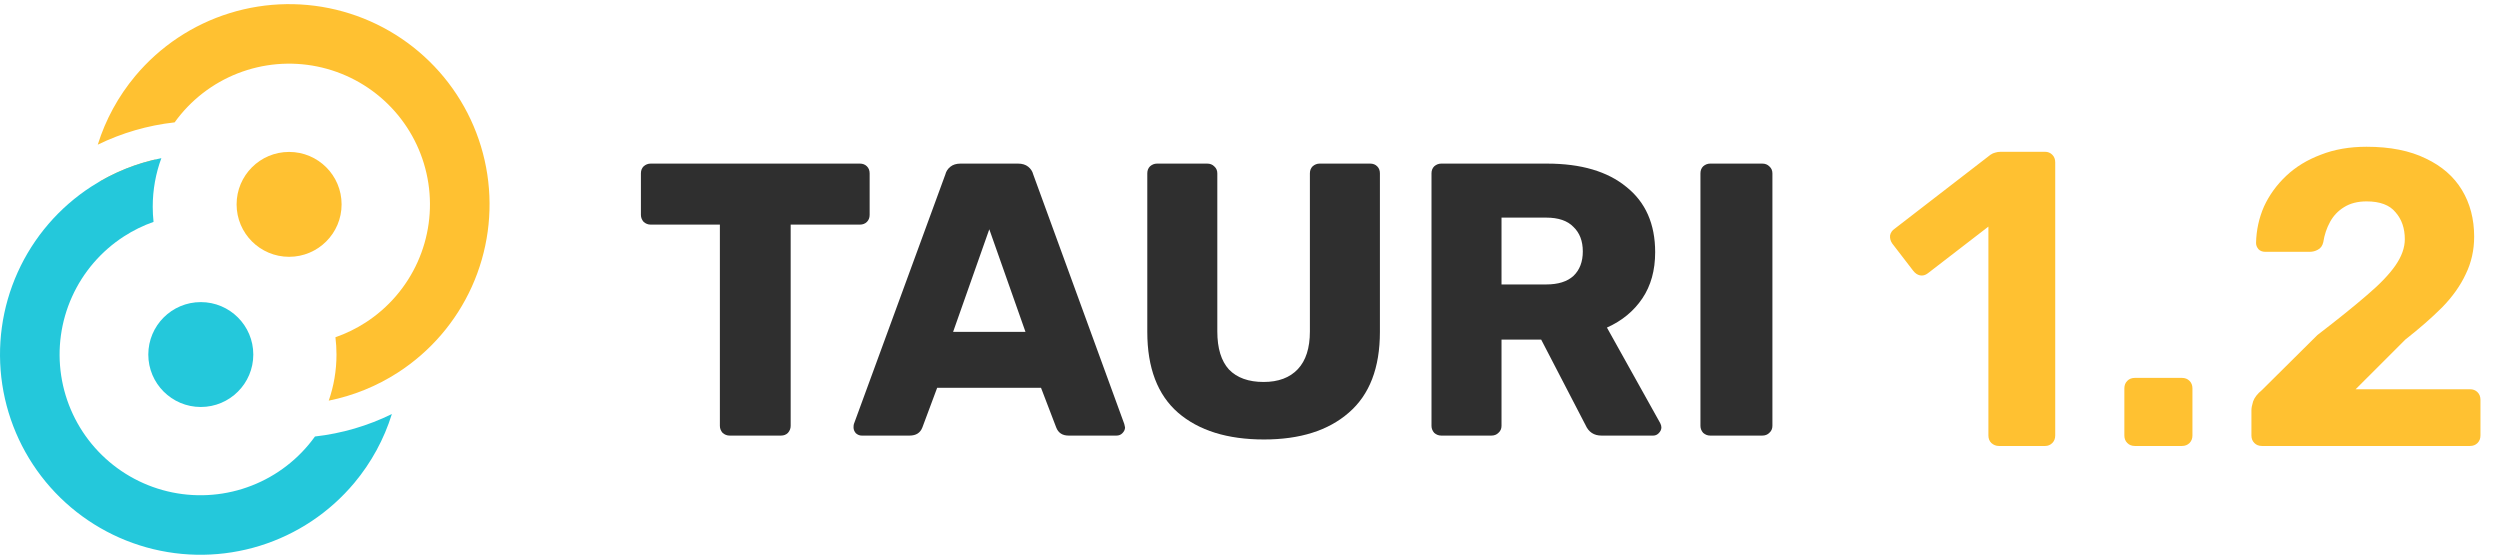
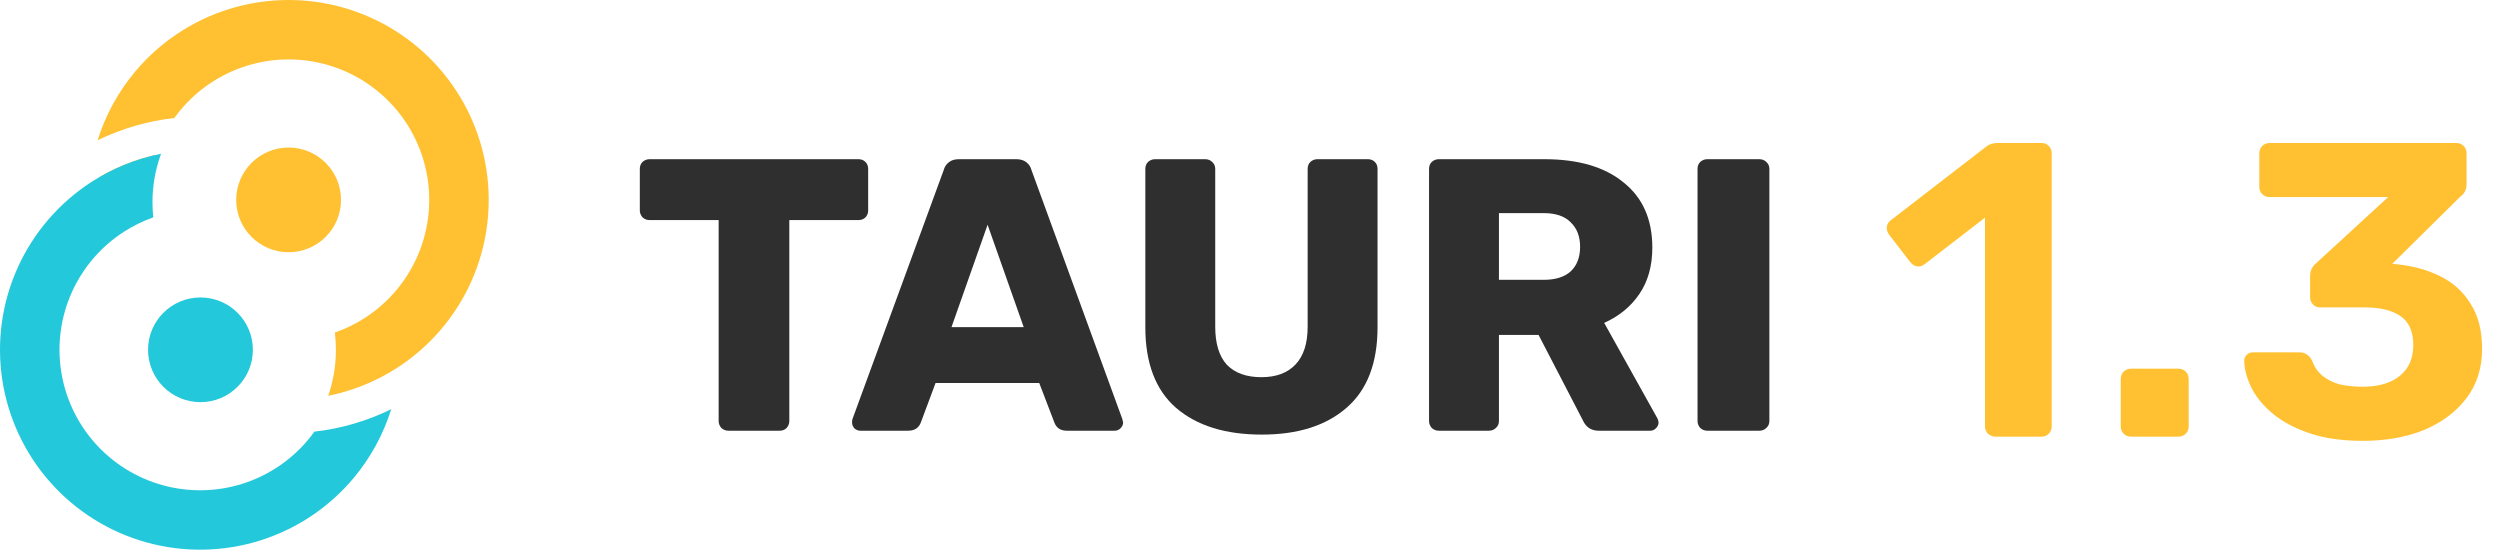
- <svg xmlns="http://www.w3.org/2000/svg" width="583" height="130" viewBox="0 0 583 130" fill="none">
-   <path d="M170.144 101.579C169.539 101.579 168.995 101.368 168.511 100.945C168.087 100.462 167.876 99.918 167.876 99.314V52.379H151.729C151.124 52.379 150.58 52.167 150.096 51.745C149.673 51.261 149.461 50.718 149.461 50.114V40.419C149.461 39.754 149.673 39.21 150.096 38.788C150.58 38.365 151.124 38.153 151.729 38.153H200.532C201.197 38.153 201.742 38.365 202.165 38.788C202.588 39.21 202.8 39.754 202.8 40.419V50.114C202.8 50.778 202.588 51.322 202.165 51.745C201.742 52.167 201.197 52.379 200.532 52.379H184.385V99.314C184.385 99.918 184.174 100.462 183.75 100.945C183.327 101.368 182.783 101.579 182.118 101.579H170.144Z" fill="#2F2F2F" />
-   <path d="M200.949 101.579C200.465 101.579 200.012 101.398 199.588 101.036C199.225 100.613 199.044 100.16 199.044 99.677C199.044 99.314 199.074 99.042 199.135 98.861L220.452 40.69C220.633 39.965 221.027 39.361 221.631 38.878C222.236 38.395 223.022 38.153 223.99 38.153H237.415C238.383 38.153 239.169 38.395 239.774 38.878C240.379 39.361 240.772 39.965 240.953 40.69L262.18 98.861L262.361 99.677C262.361 100.16 262.149 100.613 261.726 101.036C261.363 101.398 260.91 101.579 260.365 101.579H249.208C247.756 101.579 246.789 100.945 246.305 99.677L242.767 90.434H218.547L215.1 99.677C214.616 100.945 213.618 101.579 212.107 101.579H200.949ZM239.139 77.387L230.703 53.466L222.266 77.387H239.139Z" fill="#2F2F2F" />
-   <path d="M294.763 102.485C286.236 102.485 279.554 100.401 274.716 96.234C269.938 92.066 267.549 85.783 267.549 77.387V40.419C267.549 39.754 267.761 39.21 268.184 38.788C268.668 38.365 269.213 38.153 269.817 38.153H281.519C282.184 38.153 282.729 38.365 283.152 38.788C283.636 39.21 283.878 39.754 283.878 40.419V77.296C283.878 81.223 284.785 84.183 286.599 86.176C288.474 88.109 291.165 89.075 294.672 89.075C298.12 89.075 300.78 88.079 302.655 86.085C304.53 84.092 305.467 81.162 305.467 77.296V40.419C305.467 39.754 305.679 39.21 306.102 38.788C306.586 38.365 307.13 38.153 307.735 38.153H319.528C320.193 38.153 320.737 38.365 321.16 38.788C321.584 39.21 321.795 39.754 321.795 40.419V77.387C321.795 85.783 319.376 92.066 314.538 96.234C309.761 100.401 303.169 102.485 294.763 102.485Z" fill="#2F2F2F" />
-   <path d="M336.093 101.579C335.488 101.579 334.944 101.368 334.46 100.945C334.036 100.462 333.825 99.918 333.825 99.314V40.419C333.825 39.754 334.036 39.21 334.46 38.788C334.944 38.365 335.488 38.153 336.093 38.153H360.766C368.689 38.153 374.857 39.965 379.272 43.59C383.747 47.154 385.984 52.228 385.984 58.812C385.984 63.041 384.986 66.635 382.991 69.594C380.995 72.554 378.244 74.82 374.736 76.39L387.164 98.68C387.345 99.042 387.436 99.375 387.436 99.677C387.436 100.16 387.224 100.613 386.801 101.036C386.438 101.398 386.015 101.579 385.531 101.579H373.466C371.712 101.579 370.473 100.764 369.747 99.133L359.406 79.199H350.153V99.314C350.153 99.979 349.911 100.522 349.427 100.945C349.004 101.368 348.46 101.579 347.794 101.579H336.093ZM360.585 66.333C363.367 66.333 365.483 65.668 366.935 64.339C368.386 62.95 369.112 61.047 369.112 58.631C369.112 56.215 368.386 54.312 366.935 52.922C365.544 51.473 363.427 50.748 360.585 50.748H350.153V66.333H360.585Z" fill="#2F2F2F" />
-   <path d="M398.812 101.579C398.207 101.579 397.663 101.368 397.179 100.945C396.755 100.462 396.544 99.918 396.544 99.314V40.419C396.544 39.754 396.755 39.21 397.179 38.788C397.663 38.365 398.207 38.153 398.812 38.153H410.967C411.632 38.153 412.177 38.365 412.6 38.788C413.084 39.21 413.326 39.754 413.326 40.419V99.314C413.326 99.979 413.084 100.522 412.6 100.945C412.177 101.368 411.632 101.579 410.967 101.579H398.812Z" fill="#2F2F2F" />
-   <path d="M79.661 47.659C79.661 54.413 74.18 59.888 67.418 59.888C60.656 59.888 55.175 54.413 55.175 47.659C55.175 40.905 60.656 35.429 67.418 35.429C74.18 35.429 79.661 40.905 79.661 47.659Z" fill="#FFC131" />
-   <ellipse cx="46.827" cy="82.679" rx="12.243" ry="12.229" transform="rotate(180 46.8267 82.6794)" fill="#24C8DB" />
-   <path fill-rule="evenodd" clip-rule="evenodd" d="M92.793 86.875C87.852 90.065 82.377 92.279 76.664 93.43C77.834 90.062 78.469 86.445 78.469 82.679C78.469 81.314 78.385 79.967 78.223 78.645C80.681 77.79 83.041 76.642 85.249 75.216C90.562 71.787 94.771 66.897 97.369 61.136C99.967 55.374 100.845 48.986 99.896 42.739C98.948 36.491 96.213 30.65 92.021 25.917C87.83 21.185 82.359 17.762 76.266 16.06C70.174 14.357 63.719 14.449 57.678 16.322C51.636 18.196 46.264 21.772 42.208 26.622C41.689 27.243 41.194 27.881 40.724 28.536C34.465 29.231 28.403 31 22.797 33.737C24.621 27.902 27.584 22.455 31.543 17.721C37.315 10.82 44.959 5.731 53.557 3.065C62.154 0.398 71.34 0.269 80.01 2.691C88.68 5.113 96.465 9.984 102.43 16.719C108.396 23.454 112.287 31.766 113.637 40.657C114.987 49.548 113.738 58.639 110.04 66.837C106.343 75.036 100.354 81.994 92.793 86.875ZM23.353 42.253L34.813 43.659C35.086 41.44 35.584 39.266 36.293 37.168C31.747 38.21 27.386 39.925 23.353 42.253Z" fill="#FFC131" />
-   <path fill-rule="evenodd" clip-rule="evenodd" d="M21.373 43.463C26.351 40.249 31.87 38.026 37.63 36.882C36.328 40.414 35.617 44.231 35.617 48.215C35.617 49.406 35.681 50.583 35.805 51.741C33.396 52.591 31.083 53.723 28.917 55.122C23.604 58.552 19.395 63.441 16.797 69.203C14.198 74.964 13.321 81.352 14.269 87.6C15.218 93.847 17.952 99.688 22.144 104.421C26.336 109.154 31.807 112.577 37.899 114.279C43.991 115.981 50.446 115.89 56.488 114.016C62.53 112.142 67.901 108.566 71.957 103.717C72.479 103.092 72.977 102.45 73.449 101.792C79.713 101.087 85.777 99.306 91.383 96.555C89.56 102.408 86.592 107.871 82.623 112.617C76.851 119.518 69.207 124.607 60.609 127.274C52.011 129.94 42.825 130.07 34.156 127.648C25.486 125.225 17.7 120.354 11.735 113.619C5.77 106.884 1.879 98.572 0.529 89.681C-0.821 80.791 0.427 71.7 4.125 63.501C7.823 55.302 13.812 48.344 21.373 43.463ZM78.817 92.924C78.505 93.002 78.193 93.078 77.88 93.15C77.88 93.15 77.879 93.15 77.879 93.15C78.193 93.078 78.505 93.002 78.817 92.924Z" fill="#24C8DB" />
-   <path d="M466.146 104C465.493 104 464.905 103.771 464.382 103.314C463.925 102.857 463.696 102.269 463.696 101.55V52.844L449.584 63.722C448.996 64.179 448.375 64.343 447.722 64.212C447.134 64.081 446.611 63.722 446.154 63.134L441.254 56.764C440.862 56.176 440.699 55.555 440.764 54.902C440.895 54.249 441.254 53.726 441.842 53.334L464.186 36.086C464.578 35.825 464.937 35.661 465.264 35.596C465.656 35.465 466.081 35.4 466.538 35.4H476.926C477.579 35.4 478.135 35.629 478.592 36.086C479.049 36.543 479.278 37.131 479.278 37.85V101.55C479.278 102.269 479.049 102.857 478.592 103.314C478.135 103.771 477.579 104 476.926 104H466.146ZM497.851 104C497.132 104 496.544 103.771 496.087 103.314C495.629 102.857 495.401 102.269 495.401 101.55V90.574C495.401 89.855 495.629 89.267 496.087 88.81C496.544 88.353 497.132 88.124 497.851 88.124H508.827C509.545 88.124 510.133 88.353 510.591 88.81C511.048 89.267 511.277 89.855 511.277 90.574V101.55C511.277 102.269 511.048 102.857 510.591 103.314C510.133 103.771 509.545 104 508.827 104H497.851ZM527.483 104C526.764 104 526.176 103.771 525.719 103.314C525.261 102.857 525.033 102.269 525.033 101.55V95.67C525.033 95.147 525.163 94.461 525.425 93.612C525.751 92.697 526.437 91.815 527.483 90.966L540.419 78.128C545.188 74.469 549.043 71.366 551.983 68.818C554.988 66.27 557.209 63.951 558.647 61.86C560.084 59.769 560.803 57.744 560.803 55.784C560.803 53.236 560.084 51.145 558.647 49.512C557.275 47.813 555.021 46.964 551.885 46.964C549.794 46.964 548.03 47.421 546.593 48.336C545.221 49.185 544.143 50.329 543.359 51.766C542.575 53.203 542.052 54.771 541.791 56.47C541.595 57.319 541.17 57.907 540.517 58.234C539.929 58.561 539.308 58.724 538.655 58.724H528.267C527.613 58.724 527.091 58.528 526.699 58.136C526.307 57.679 526.111 57.189 526.111 56.666C526.176 53.661 526.797 50.819 527.973 48.14C529.214 45.461 530.945 43.077 533.167 40.986C535.388 38.895 538.067 37.262 541.203 36.086C544.339 34.845 547.899 34.224 551.885 34.224C557.373 34.224 561.979 35.139 565.703 36.968C569.427 38.732 572.236 41.182 574.131 44.318C576.025 47.454 576.973 51.08 576.973 55.196C576.973 58.332 576.319 61.239 575.013 63.918C573.771 66.597 571.942 69.177 569.525 71.66C567.107 74.077 564.233 76.593 560.901 79.206L549.337 90.77H575.993C576.711 90.77 577.299 90.999 577.757 91.456C578.214 91.913 578.443 92.501 578.443 93.22V101.55C578.443 102.269 578.214 102.857 577.757 103.314C577.299 103.771 576.711 104 575.993 104H527.483Z" fill="#FFC131" />
+ <svg xmlns="http://www.w3.org/2000/svg" width="584" height="129" viewBox="0 0 584 129" fill="none">
+   <path d="M170.144 100.615C169.539 100.615 168.995 100.403 168.511 99.98C168.087 99.497 167.876 98.953 167.876 98.349V51.414H151.729C151.124 51.414 150.58 51.203 150.096 50.78C149.673 50.297 149.461 49.753 149.461 49.149V39.454C149.461 38.789 149.673 38.246 150.096 37.823C150.58 37.4 151.124 37.188 151.729 37.188H200.532C201.197 37.188 201.742 37.4 202.165 37.823C202.588 38.246 202.8 38.789 202.8 39.454V49.149C202.8 49.813 202.588 50.357 202.165 50.78C201.742 51.203 201.197 51.414 200.532 51.414H184.385V98.349C184.385 98.953 184.174 99.497 183.75 99.98C183.327 100.403 182.783 100.615 182.118 100.615H170.144Z" fill="#2F2F2F" />
+   <path d="M200.949 100.615C200.465 100.615 200.012 100.433 199.588 100.071C199.225 99.648 199.044 99.195 199.044 98.712C199.044 98.349 199.074 98.078 199.135 97.896L220.452 39.725C220.633 39.001 221.027 38.397 221.631 37.913C222.236 37.43 223.022 37.188 223.99 37.188H237.415C238.383 37.188 239.169 37.43 239.774 37.913C240.379 38.397 240.772 39.001 240.953 39.725L262.18 97.896L262.361 98.712C262.361 99.195 262.149 99.648 261.726 100.071C261.363 100.433 260.91 100.615 260.365 100.615H249.208C247.756 100.615 246.789 99.98 246.305 98.712L242.767 89.47H218.547L215.1 98.712C214.616 99.98 213.618 100.615 212.107 100.615H200.949ZM239.139 76.422L230.703 52.501L222.266 76.422H239.139Z" fill="#2F2F2F" />
+   <path d="M294.763 101.521C286.236 101.521 279.554 99.437 274.716 95.269C269.938 91.101 267.549 84.818 267.549 76.422V39.454C267.549 38.789 267.761 38.246 268.184 37.823C268.668 37.4 269.213 37.188 269.817 37.188H281.519C282.184 37.188 282.729 37.4 283.152 37.823C283.636 38.246 283.878 38.789 283.878 39.454V76.331C283.878 80.258 284.785 83.218 286.599 85.211C288.474 87.144 291.165 88.111 294.672 88.111C298.12 88.111 300.78 87.114 302.655 85.121C304.53 83.127 305.467 80.197 305.467 76.331V39.454C305.467 38.789 305.679 38.246 306.102 37.823C306.586 37.4 307.13 37.188 307.735 37.188H319.528C320.193 37.188 320.737 37.4 321.16 37.823C321.584 38.246 321.795 38.789 321.795 39.454V76.422C321.795 84.818 319.376 91.101 314.538 95.269C309.761 99.437 303.169 101.521 294.763 101.521Z" fill="#2F2F2F" />
+   <path d="M336.093 100.615C335.488 100.615 334.944 100.403 334.46 99.98C334.036 99.497 333.825 98.953 333.825 98.349V39.454C333.825 38.789 334.036 38.246 334.46 37.823C334.944 37.4 335.488 37.188 336.093 37.188H360.766C368.689 37.188 374.857 39.001 379.272 42.625C383.747 46.189 385.984 51.263 385.984 57.847C385.984 62.076 384.986 65.67 382.991 68.63C380.995 71.59 378.244 73.855 374.736 75.425L387.164 97.715C387.345 98.078 387.436 98.41 387.436 98.712C387.436 99.195 387.224 99.648 386.801 100.071C386.438 100.433 386.015 100.615 385.531 100.615H373.466C371.712 100.615 370.473 99.799 369.747 98.168L359.406 78.234H350.153V98.349C350.153 99.014 349.911 99.557 349.427 99.98C349.004 100.403 348.46 100.615 347.794 100.615H336.093ZM360.585 65.368C363.367 65.368 365.483 64.703 366.935 63.374C368.386 61.985 369.112 60.082 369.112 57.666C369.112 55.25 368.386 53.347 366.935 51.958C365.544 50.508 363.427 49.783 360.585 49.783H350.153V65.368H360.585Z" fill="#2F2F2F" />
+   <path d="M398.812 100.615C398.207 100.615 397.663 100.403 397.179 99.98C396.755 99.497 396.544 98.953 396.544 98.349V39.454C396.544 38.789 396.755 38.246 397.179 37.823C397.663 37.4 398.207 37.188 398.812 37.188H410.967C411.632 37.188 412.177 37.4 412.6 37.823C413.084 38.246 413.326 38.789 413.326 39.454V98.349C413.326 99.014 413.084 99.557 412.6 99.98C412.177 100.403 411.632 100.615 410.967 100.615H398.812Z" fill="#2F2F2F" />
+   <path d="M79.661 46.694C79.661 53.448 74.18 58.923 67.418 58.923C60.656 58.923 55.175 53.448 55.175 46.694C55.175 39.94 60.656 34.465 67.418 34.465C74.18 34.465 79.661 39.94 79.661 46.694Z" fill="#FFC131" />
+   <ellipse cx="46.827" cy="81.715" rx="12.243" ry="12.229" transform="rotate(180 46.8267 81.7145)" fill="#24C8DB" />
+   <path fill-rule="evenodd" clip-rule="evenodd" d="M92.793 85.91C87.852 89.1 82.377 91.314 76.664 92.466C77.834 89.098 78.469 85.48 78.469 81.715C78.469 80.349 78.385 79.002 78.223 77.68C80.681 76.825 83.041 75.677 85.249 74.252C90.562 70.822 94.771 65.932 97.369 60.171C99.967 54.41 100.845 48.021 99.896 41.774C98.948 35.526 96.213 29.685 92.021 24.953C87.83 20.22 82.359 16.797 76.266 15.095C70.174 13.393 63.719 13.484 57.678 15.358C51.636 17.231 46.264 20.808 42.208 25.657C41.689 26.278 41.194 26.917 40.724 27.571C34.465 28.266 28.403 30.035 22.797 32.772C24.621 26.937 27.584 21.49 31.543 16.757C37.315 9.856 44.959 4.766 53.557 2.1C62.154 -0.566 71.34 -0.696 80.01 1.726C88.68 4.148 96.465 9.019 102.43 15.754C108.396 22.489 112.287 30.802 113.637 39.692C114.987 48.583 113.738 57.674 110.04 65.873C106.343 74.071 100.354 81.029 92.793 85.91ZM23.353 41.288L34.813 42.694C35.086 40.475 35.584 38.301 36.293 36.203C31.747 37.245 27.386 38.96 23.353 41.288Z" fill="#FFC131" />
+   <path fill-rule="evenodd" clip-rule="evenodd" d="M21.373 42.498C26.351 39.285 31.87 37.061 37.63 35.917C36.328 39.449 35.617 43.267 35.617 47.25C35.617 48.441 35.681 49.618 35.805 50.776C33.396 51.627 31.083 52.758 28.917 54.157C23.604 57.587 19.395 62.476 16.797 68.238C14.198 73.999 13.321 80.387 14.269 86.635C15.218 92.882 17.952 98.723 22.144 103.456C26.336 108.189 31.807 111.612 37.899 113.314C43.991 115.016 50.446 114.925 56.488 113.051C62.53 111.177 67.901 107.601 71.957 102.752C72.479 102.127 72.977 101.486 73.449 100.827C79.713 100.122 85.777 98.341 91.383 95.59C89.56 101.443 86.592 106.906 82.623 111.652C76.851 118.553 69.207 123.642 60.609 126.309C52.011 128.975 42.825 129.105 34.156 126.683C25.486 124.261 17.7 119.389 11.735 112.654C5.77 105.919 1.879 97.607 0.529 88.716C-0.821 79.826 0.427 70.735 4.125 62.536C7.823 54.337 13.812 47.379 21.373 42.498ZM90.747 87.112L90.746 87.112C90.647 87.17 90.548 87.227 90.448 87.284C90.548 87.227 90.647 87.17 90.747 87.112ZM78.817 91.959C78.505 92.037 78.193 92.113 77.88 92.186C77.88 92.186 77.879 92.186 77.879 92.186C78.193 92.113 78.505 92.037 78.817 91.959Z" fill="#24C8DB" />
+   <path d="M466.146 102C465.493 102 464.905 101.771 464.382 101.314C463.925 100.857 463.696 100.269 463.696 99.55V50.844L449.584 61.722C448.996 62.179 448.375 62.343 447.722 62.212C447.134 62.081 446.611 61.722 446.154 61.134L441.254 54.764C440.862 54.176 440.699 53.555 440.764 52.902C440.895 52.249 441.254 51.726 441.842 51.334L464.186 34.086C464.578 33.825 464.937 33.661 465.264 33.596C465.656 33.465 466.081 33.4 466.538 33.4H476.926C477.579 33.4 478.135 33.629 478.592 34.086C479.049 34.543 479.278 35.131 479.278 35.85V99.55C479.278 100.269 479.049 100.857 478.592 101.314C478.135 101.771 477.579 102 476.926 102H466.146ZM497.851 102C497.132 102 496.544 101.771 496.087 101.314C495.629 100.857 495.401 100.269 495.401 99.55V88.574C495.401 87.855 495.629 87.267 496.087 86.81C496.544 86.353 497.132 86.124 497.851 86.124H508.827C509.545 86.124 510.133 86.353 510.591 86.81C511.048 87.267 511.277 87.855 511.277 88.574V99.55C511.277 100.269 511.048 100.857 510.591 101.314C510.133 101.771 509.545 102 508.827 102H497.851ZM551.983 102.98C547.148 102.98 542.999 102.392 539.537 101.216C536.074 100.04 533.232 98.537 531.011 96.708C528.789 94.879 527.123 92.886 526.013 90.73C524.902 88.509 524.314 86.385 524.249 84.36C524.249 83.772 524.445 83.282 524.837 82.89C525.229 82.498 525.719 82.302 526.307 82.302H537.087C537.805 82.302 538.393 82.465 538.851 82.792C539.308 83.053 539.733 83.543 540.125 84.262C540.647 85.765 541.497 86.973 542.673 87.888C543.849 88.803 545.221 89.456 546.789 89.848C548.422 90.175 550.153 90.338 551.983 90.338C555.641 90.338 558.516 89.489 560.607 87.79C562.697 86.091 563.743 83.707 563.743 80.636C563.743 77.5 562.763 75.246 560.803 73.874C558.843 72.502 556.066 71.816 552.473 71.816H541.987C541.333 71.816 540.778 71.587 540.321 71.13C539.863 70.673 539.635 70.117 539.635 69.464V64.662C539.635 63.878 539.765 63.225 540.027 62.702C540.353 62.179 540.68 61.787 541.007 61.526L557.863 46.042H530.227C529.508 46.042 528.92 45.813 528.463 45.356C528.005 44.899 527.777 44.343 527.777 43.69V35.85C527.777 35.131 528.005 34.543 528.463 34.086C528.92 33.629 529.508 33.4 530.227 33.4H573.739C574.457 33.4 575.045 33.629 575.503 34.086C575.96 34.543 576.189 35.131 576.189 35.85V42.906C576.189 43.625 576.058 44.245 575.797 44.768C575.535 45.225 575.209 45.585 574.817 45.846L558.843 61.624L559.823 61.722C563.677 62.114 567.107 63.061 570.113 64.564C573.118 66.067 575.47 68.223 577.169 71.032C578.933 73.776 579.815 77.271 579.815 81.518C579.815 85.961 578.606 89.783 576.189 92.984C573.771 96.185 570.472 98.668 566.291 100.432C562.109 102.131 557.34 102.98 551.983 102.98Z" fill="#FFC131" />
</svg>
